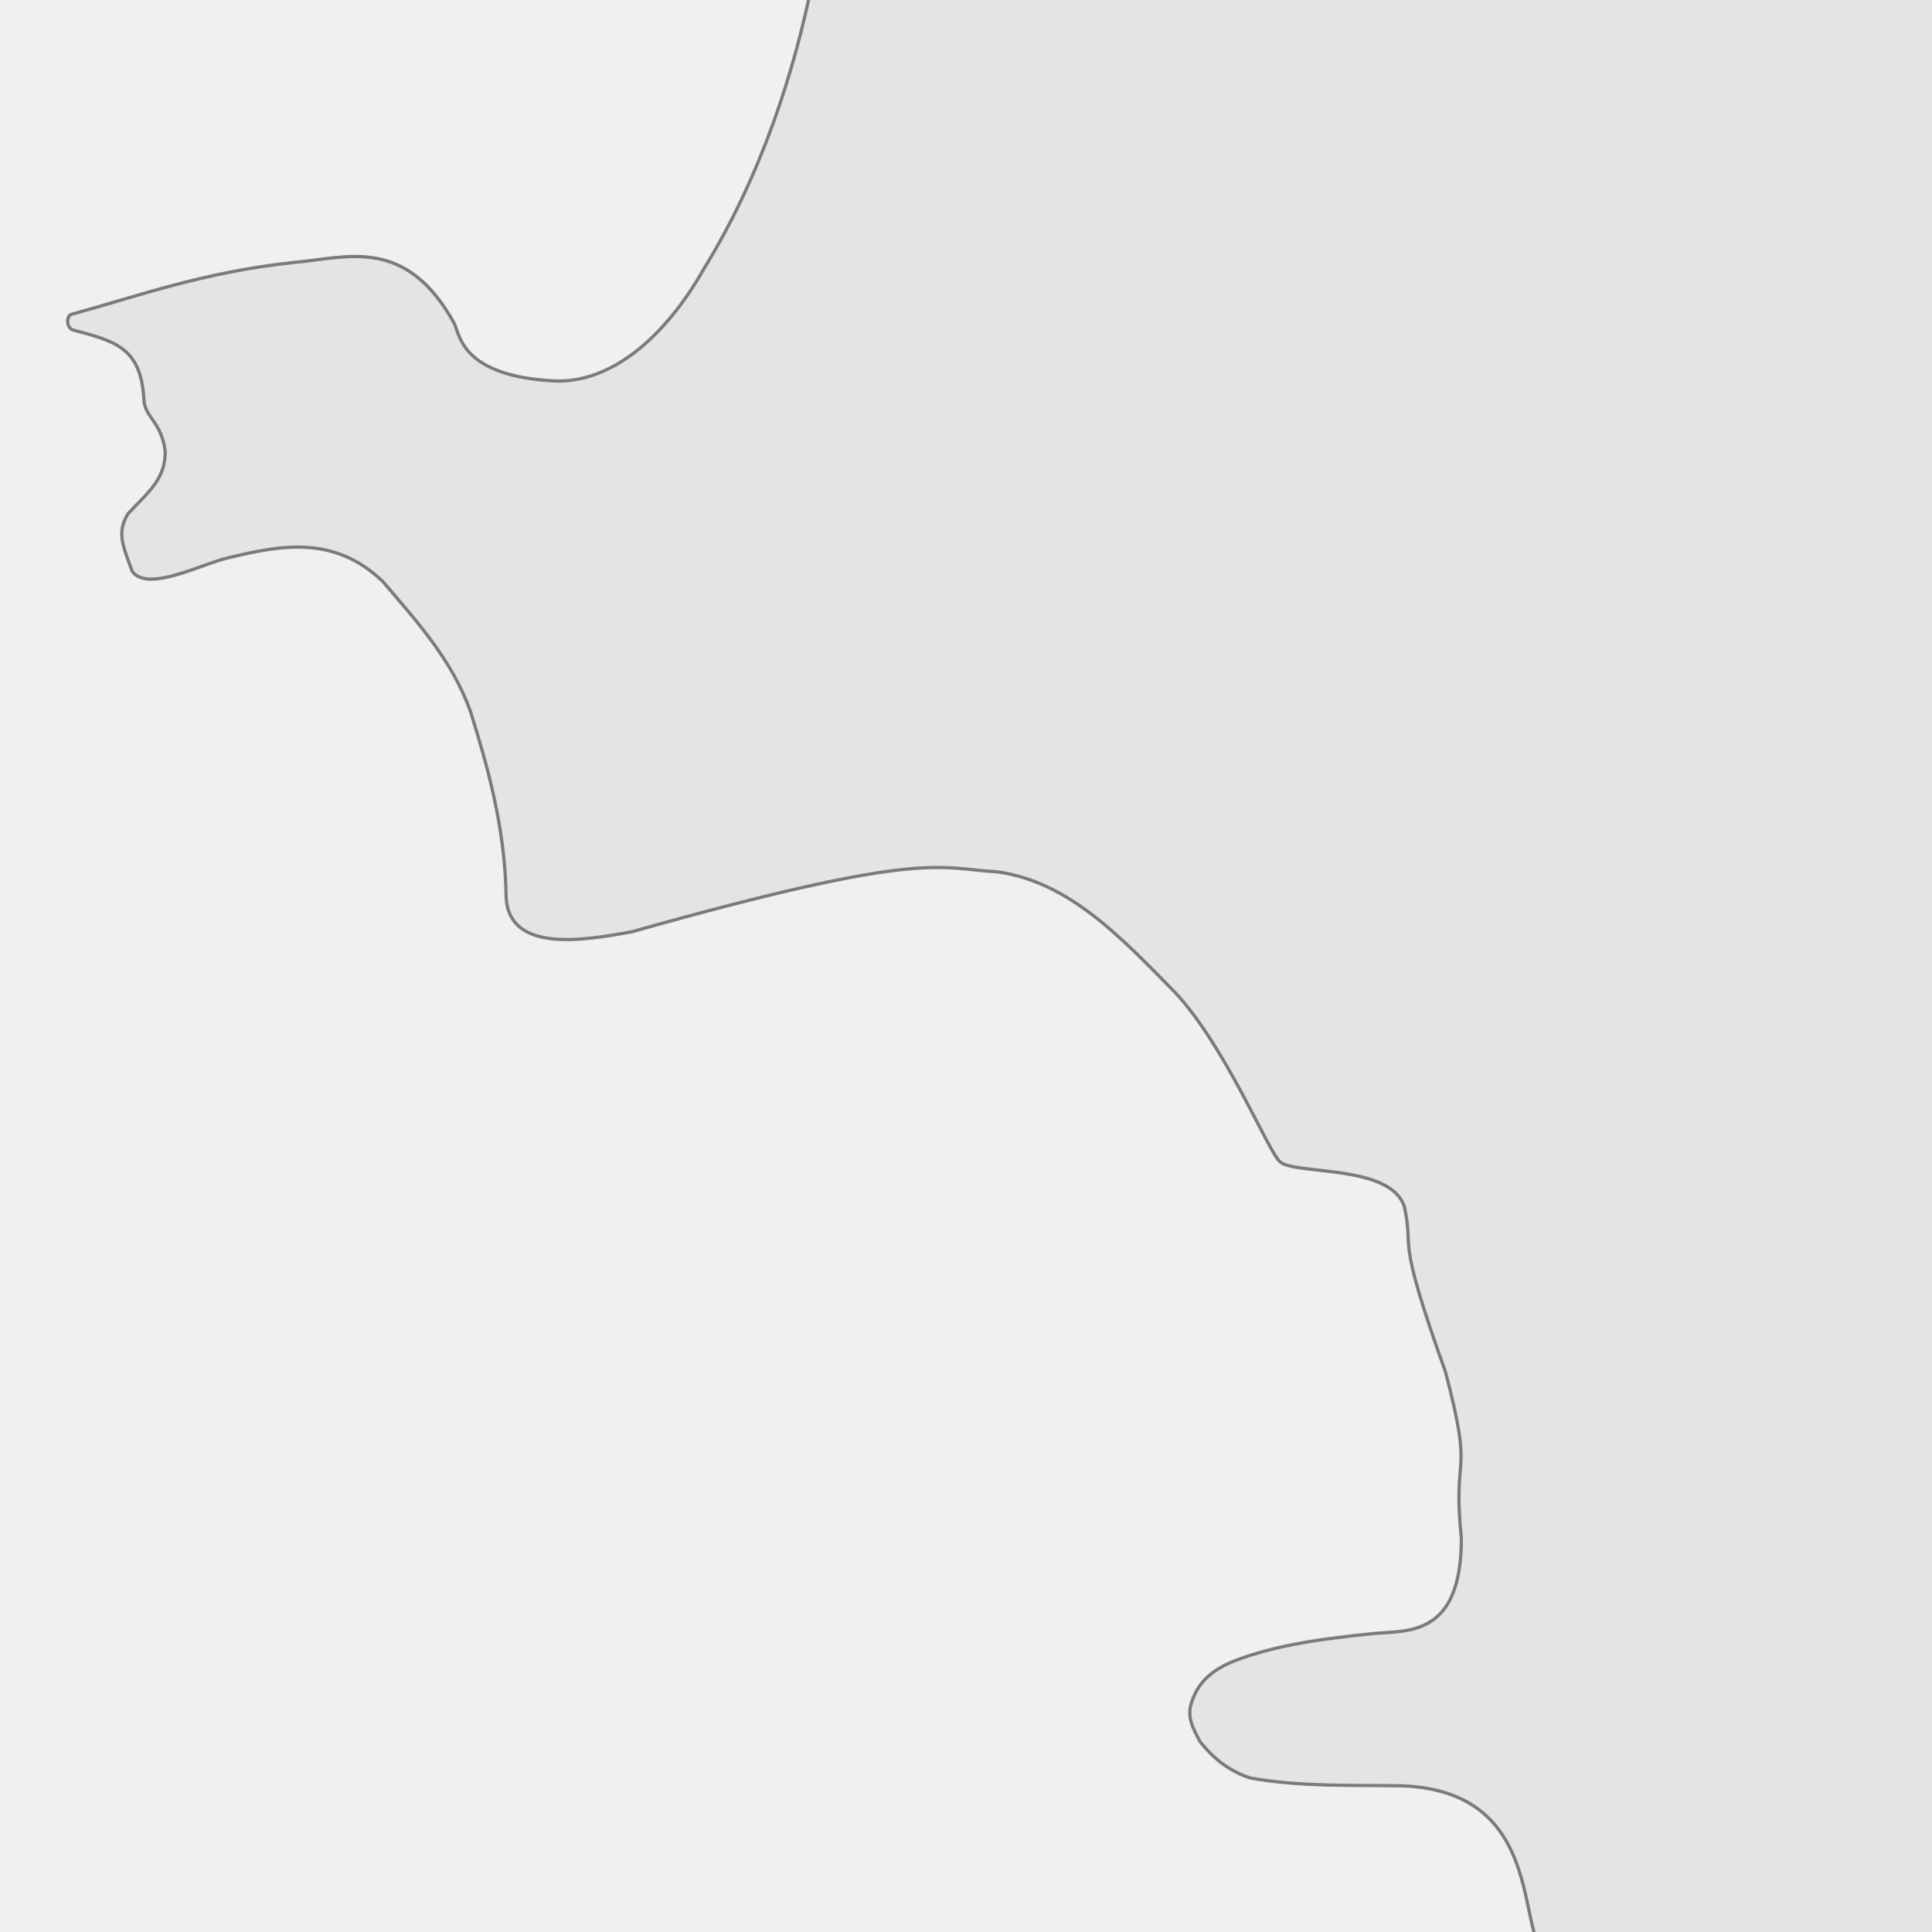
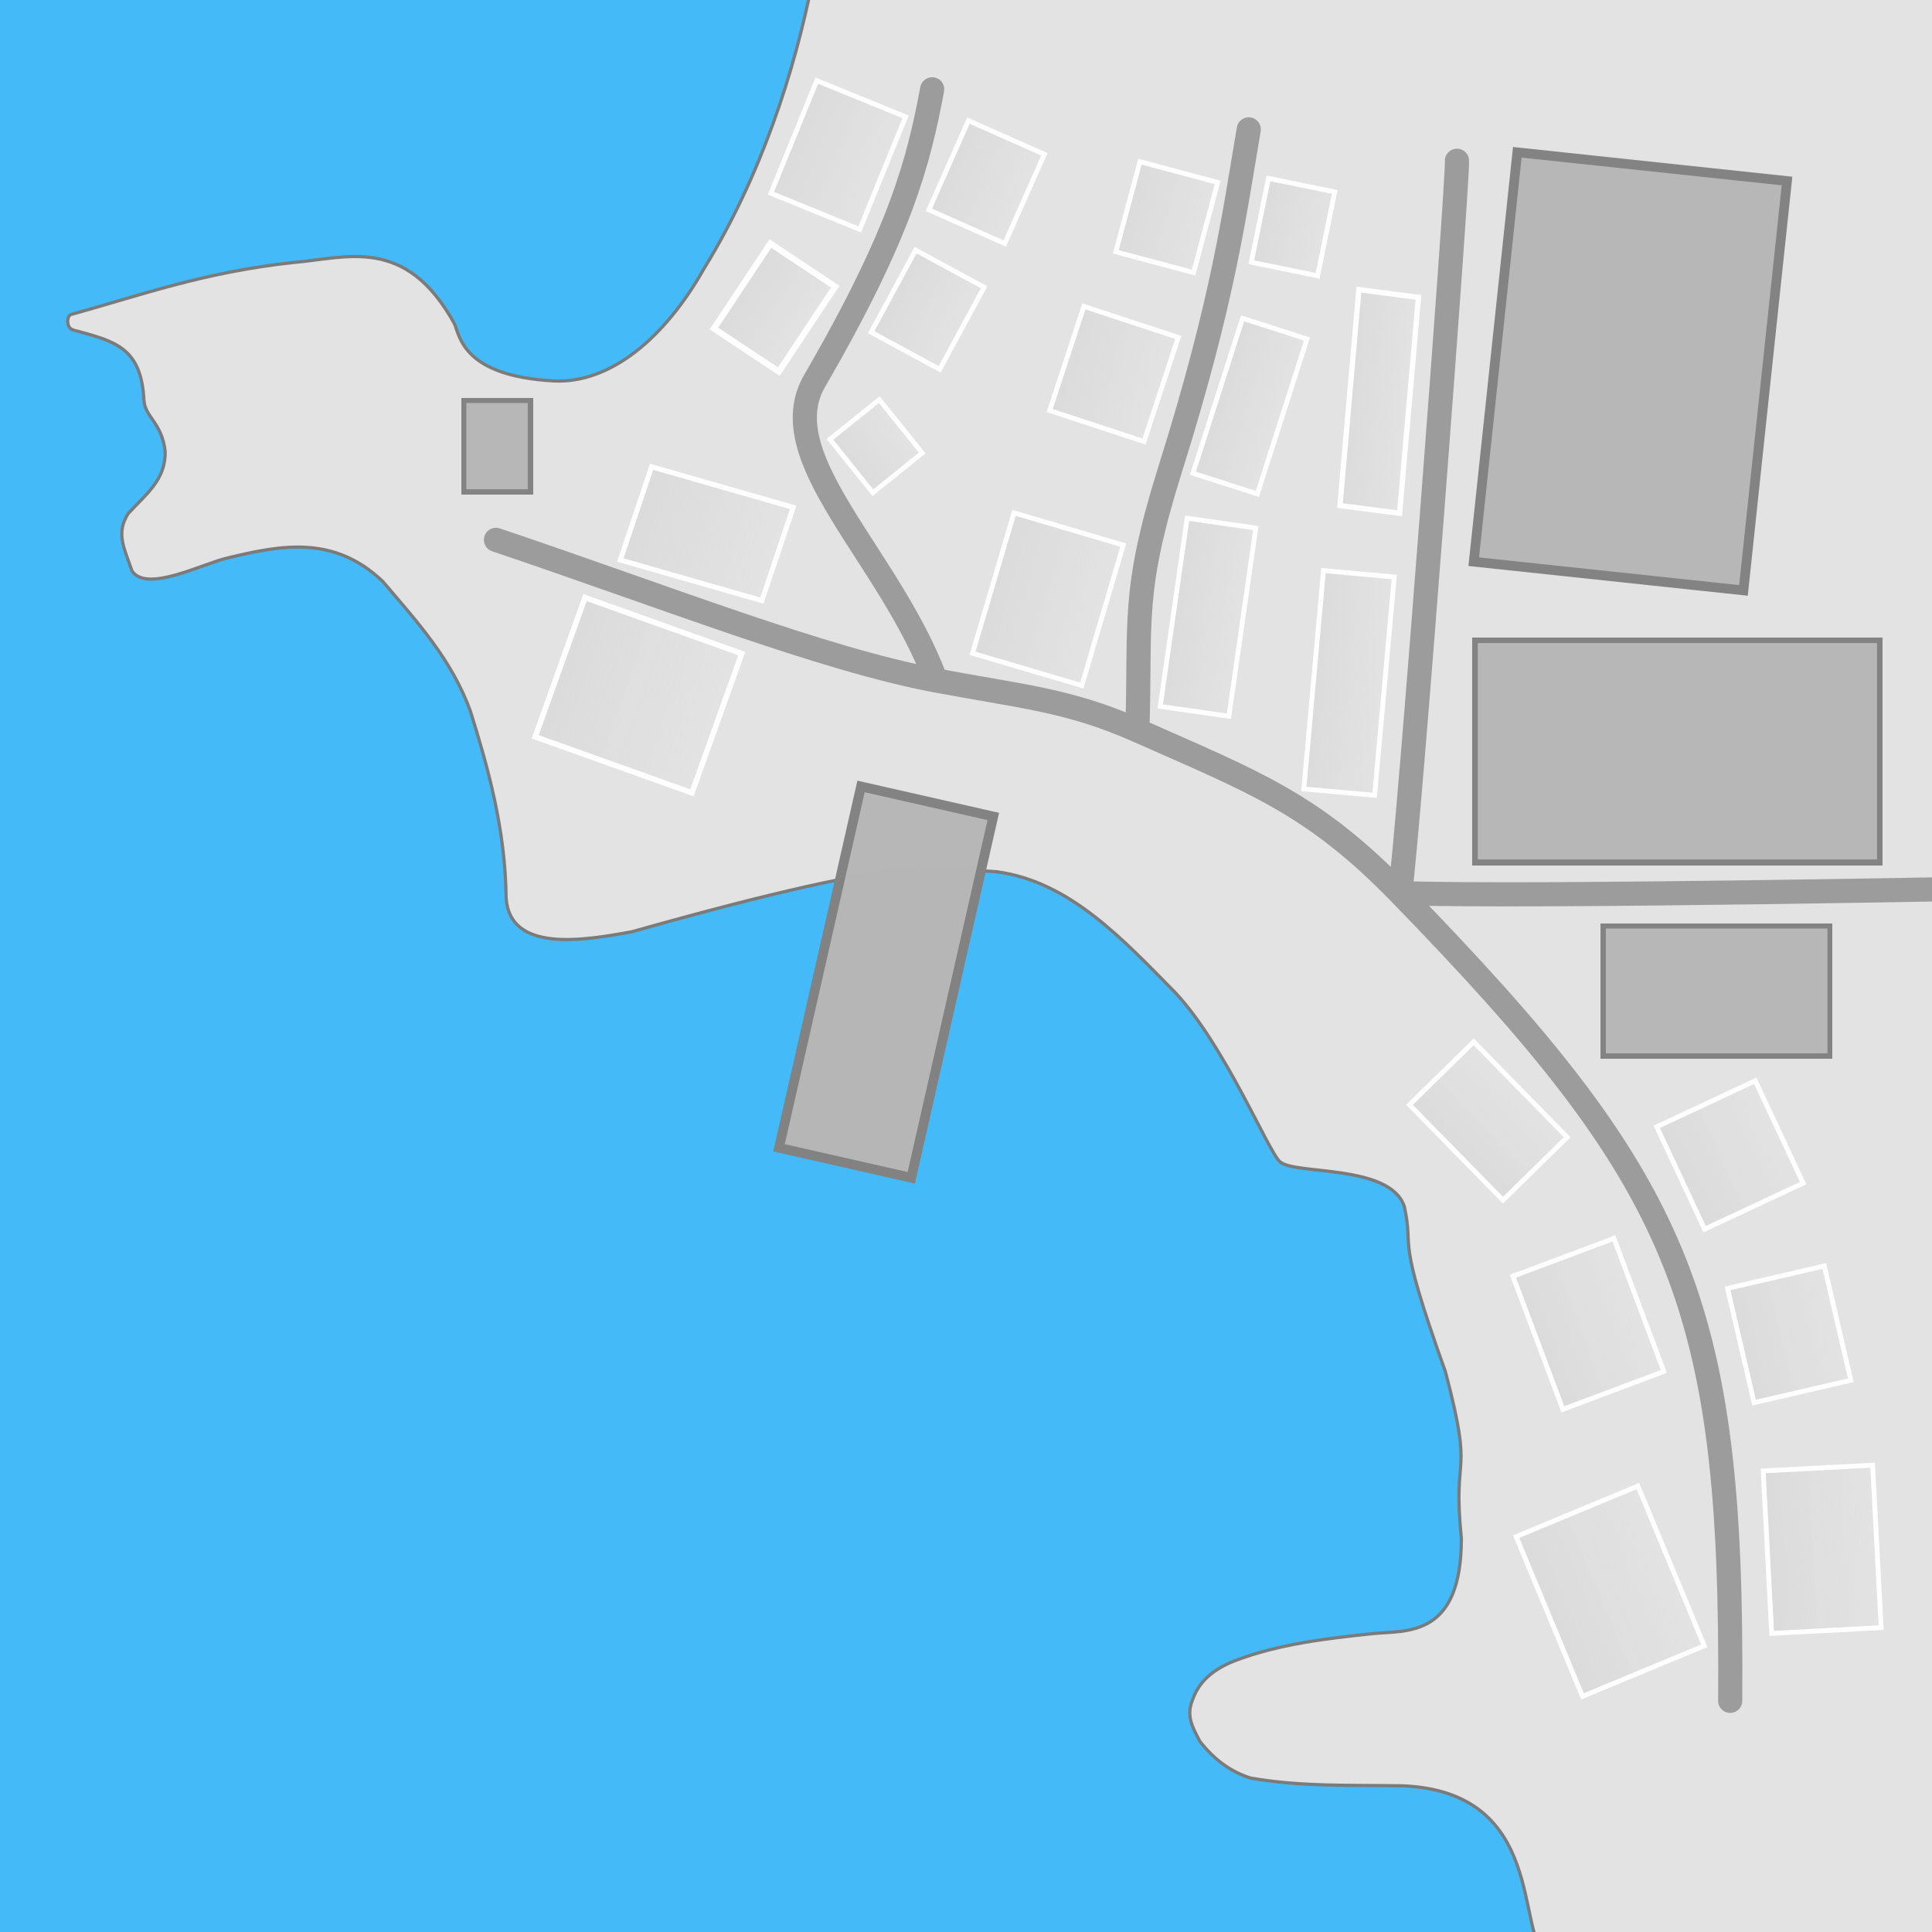
- <svg xmlns="http://www.w3.org/2000/svg" width="800" height="800" viewBox="0 0 211.667 211.667" version="1.1" id="svg873">
-   <defs id="defs867" />
-   <g id="layer1">
-     <path style="fill:#e4e4e4;fill-opacity:1;stroke:#7b7b7b;stroke-width:0.355px;stroke-linecap:butt;stroke-linejoin:miter;stroke-opacity:1" d="m 190.556,229.677 c -2.814,-1.342 -21.177,-15.432 -21.149,-15.478 -3.366,-2.315 0.08,-17.872 -15.698,-18.545 -5.572,-0.098 -11.144,0.128 -16.716,-0.856 -1.995,-0.65 -3.81,-1.823 -5.523,-3.994 -0.833,-1.553 -1.495,-2.799 -0.872,-4.422 0.575,-1.713 1.763,-3.276 4.651,-4.422 4.84,-1.849 10.042,-2.451 15.262,-2.996 3.635,-0.342 9.595,0.444 9.593,-10.414 -1.018,-9.952 1.452,-6.127 -1.744,-18.259 -5.605,-15.641 -3.375,-12.947 -4.506,-18.117 -1.597,-4.678 -11.983,-3.417 -13.629,-4.898 -1.29,-1.142 -5.977,-12.664 -11.483,-18.545 -5.712,-5.787 -11.501,-12.129 -19.511,-13.218 -6.432,-0.325 -7.661,-2.547 -39.972,6.562 -5.331,0.986 -13.426,2.332 -13.809,-3.709 C 55.371,90.671 53.325,83.659 51.535,77.915 49.479,72.254 45.746,68.177 41.933,63.701 36.574,58.585 30.76,59.726 24.927,61.133 c -2.731,0.616 -8.84,3.847 -10.465,1.427 -0.897,-2.598 -1.765,-4.138 -0.436,-6.277 2.06,-2.237 4.142,-3.749 4.07,-6.847 C 17.71,46.271 15.899,45.716 15.77,43.872 15.49,38.075 12.619,37.388 8.066,36.169 7.216,35.978 7.292,34.617 7.775,34.457 15.461,32.332 22.342,29.813 32.194,28.751 c 5.72,-0.466 12.217,-3.016 17.588,6.705 0.601,1.367 0.929,5.74 10.901,6.277 6.178,0.302 12.135,-4.689 16.425,-12.268 C 83.382,19.301 87.033,7.848 89.01,-2.048 l 23.419,-19.842 158.2,6.493 -4.933,256.614 -77.702,14.525 5.178,-20.93 z" id="path845" />
+ <svg xmlns="http://www.w3.org/2000/svg" xmlns:ns1="http://www.openswatchbook.org/uri/2009/osb" xmlns:xlink="http://www.w3.org/1999/xlink" width="800" height="800" viewBox="0 0 211.667 211.667" version="1.1" id="svg873">
+   <defs id="defs867">
+     <linearGradient id="linearGradient22737">
+       <stop style="stop-color:#dbdbdb;stop-opacity:1;" offset="0" id="stop22733" />
+       <stop style="stop-color:#dbdbdb;stop-opacity:0;" offset="1" id="stop22735" />
+     </linearGradient>
+     <linearGradient id="linearGradient3814" ns1:paint="solid">
+       <stop style="stop-color:#41baf8;stop-opacity:1;" offset="0" id="stop3812" />
+     </linearGradient>
+     <marker style="overflow:visible" id="Arrow1Lstart" refX="0.0" refY="0.0" orient="auto">
+       <path transform="scale(0.8) translate(12.5,0)" style="fill-rule:evenodd;stroke:#000000;stroke-width:1pt;stroke-opacity:1;fill:#000000;fill-opacity:1" d="M 0.0,0.0 L 5.0,-5.0 L -12.5,0.0 L 5.0,5.0 L 0.0,0.0 z " id="path1479" />
+     </marker>
+     <filter style="color-interpolation-filters:sRGB" id="filter1773" x="-0.062" width="1.131" y="-0.039" height="1.076">
+       <feGaussianBlur stdDeviation="0.002" id="feGaussianBlur1775" />
+     </filter>
+     <linearGradient xlink:href="#linearGradient22737" id="linearGradient22739" x1="25.309" y1="201.848" x2="35.688" y2="201.848" gradientUnits="userSpaceOnUse" />
+     <linearGradient xlink:href="#linearGradient22737" id="linearGradient22741" x1="105.829" y1="196.914" x2="118.178" y2="196.914" gradientUnits="userSpaceOnUse" />
+     <linearGradient xlink:href="#linearGradient22737" id="linearGradient22743" x1="88.552" y1="228.666" x2="103.528" y2="228.666" gradientUnits="userSpaceOnUse" />
+     <linearGradient xlink:href="#linearGradient22737" id="linearGradient22745" x1="184.23" y1="179.928" x2="196.767" y2="179.928" gradientUnits="userSpaceOnUse" />
+     <linearGradient xlink:href="#linearGradient22737" id="linearGradient22747" x1="152.228" y1="186.685" x2="163.639" y2="186.685" gradientUnits="userSpaceOnUse" />
+     <linearGradient xlink:href="#linearGradient22737" id="linearGradient22749" x1="111.87" y1="194.906" x2="124.313" y2="194.906" gradientUnits="userSpaceOnUse" />
+     <linearGradient xlink:href="#linearGradient22737" id="linearGradient22751" x1="82.087" y1="48.168" x2="100.932" y2="48.168" gradientUnits="userSpaceOnUse" />
+     <linearGradient xlink:href="#linearGradient22737" id="linearGradient22753" x1="150.911" y1="24.32" x2="158.078" y2="24.32" gradientUnits="userSpaceOnUse" />
+     <linearGradient xlink:href="#linearGradient22737" id="linearGradient22755" x1="149.751" y1="61.284" x2="158.066" y2="61.284" gradientUnits="userSpaceOnUse" />
+     <linearGradient xlink:href="#linearGradient22737" id="linearGradient22757" x1="136.517" y1="48.23" x2="144.645" y2="48.23" gradientUnits="userSpaceOnUse" />
+     <linearGradient xlink:href="#linearGradient22737" id="linearGradient22759" x1="140.019" y1="0.604" x2="147.959" y2="0.604" gradientUnits="userSpaceOnUse" />
+     <linearGradient xlink:href="#linearGradient22737" id="linearGradient22761" x1="139.806" y1="-3.949" x2="147.746" y2="-3.949" gradientUnits="userSpaceOnUse" />
+     <linearGradient xlink:href="#linearGradient22737" id="linearGradient22763" x1="40.414" y1="98.246" x2="47.885" y2="98.246" gradientUnits="userSpaceOnUse" />
+     <linearGradient xlink:href="#linearGradient22737" id="linearGradient22765" x1="122.191" y1="30.461" x2="135.197" y2="30.461" gradientUnits="userSpaceOnUse" />
+     <linearGradient xlink:href="#linearGradient22737" id="linearGradient22767" x1="123.029" y1="0.825" x2="134.44" y2="0.825" gradientUnits="userSpaceOnUse" />
+     <linearGradient xlink:href="#linearGradient22737" id="linearGradient22769" x1="101.001" y1="-18.514" x2="110.067" y2="-18.514" gradientUnits="userSpaceOnUse" />
+     <linearGradient xlink:href="#linearGradient22737" id="linearGradient22771" x1="124.959" y1="-10.048" x2="134.306" y2="-10.048" gradientUnits="userSpaceOnUse" />
+     <linearGradient xlink:href="#linearGradient22737" id="linearGradient22773" x1="102.073" y1="-25.623" x2="111.702" y2="-25.623" gradientUnits="userSpaceOnUse" />
+     <linearGradient xlink:href="#linearGradient22737" id="linearGradient22775" x1="85.947" y1="-18.901" x2="96.983" y2="-18.901" gradientUnits="userSpaceOnUse" />
+     <linearGradient xlink:href="#linearGradient22737" id="linearGradient22777" x1="84.737" y1="-18.85" x2="93.947" y2="-18.85" gradientUnits="userSpaceOnUse" />
+     <linearGradient xlink:href="#linearGradient22737" id="linearGradient22779" x1="83.757" y1="34.902" x2="100.441" y2="34.902" gradientUnits="userSpaceOnUse" />
+     <filter style="color-interpolation-filters:sRGB" id="filter28961" x="-0" width="1" y="-7.8996383e-05" height="1">
+       <feGaussianBlur stdDeviation="0.001" id="feGaussianBlur28963" />
+     </filter>
+     <filter style="color-interpolation-filters:sRGB" id="filter28965" x="-0" width="1" y="-0" height="1">
+       <feGaussianBlur stdDeviation="0.001" id="feGaussianBlur28967" />
+     </filter>
+     <filter style="color-interpolation-filters:sRGB" id="filter28969" x="-0" width="1.001" y="-0" height="1.001">
+       <feGaussianBlur stdDeviation="0.001" id="feGaussianBlur28971" />
+     </filter>
+     <filter style="color-interpolation-filters:sRGB" id="filter28973" x="-7.2931556e-05" width="1" y="-0" height="1">
+       <feGaussianBlur stdDeviation="0.001" id="feGaussianBlur28975" />
+     </filter>
+     <filter style="color-interpolation-filters:sRGB" id="filter28977" x="-9.8681467e-05" width="1" y="-7.0568683e-05" height="1">
+       <feGaussianBlur stdDeviation="0.001" id="feGaussianBlur28979" />
+     </filter>
+   </defs>
+   <g id="layer4" style="display:inline">
+     <rect style="opacity:0.984;fill:#41baf8;fill-opacity:1;stroke:#0de5f3;stroke-width:1.058;stroke-linecap:square;stroke-linejoin:miter;stroke-miterlimit:4;stroke-dasharray:none;stroke-opacity:1;paint-order:markers fill stroke" id="rect1879" width="313.7" height="289.685" x="-26.089" y="-36.088" />
+   </g>
+   <g id="layer1" style="display:inline">
+     <path style="opacity:0.992;fill:#e4e4e4;fill-opacity:1;stroke:#7b7b7b;stroke-width:0.355px;stroke-linecap:butt;stroke-linejoin:miter;stroke-opacity:1" d="m 190.556,229.677 c -2.814,-1.342 -21.177,-15.432 -21.149,-15.478 -3.366,-2.315 0.08,-17.872 -15.698,-18.545 -5.572,-0.098 -11.144,0.128 -16.716,-0.856 -1.995,-0.65 -3.81,-1.823 -5.523,-3.994 -0.833,-1.553 -1.495,-2.799 -0.872,-4.422 0.575,-1.713 1.763,-3.276 4.651,-4.422 4.84,-1.849 10.042,-2.451 15.262,-2.996 3.635,-0.342 9.595,0.444 9.593,-10.414 -1.018,-9.952 1.452,-6.127 -1.744,-18.259 -5.605,-15.641 -3.375,-12.947 -4.506,-18.117 -1.597,-4.678 -11.983,-3.417 -13.629,-4.898 -1.29,-1.142 -5.977,-12.664 -11.483,-18.545 -5.712,-5.787 -11.501,-12.129 -19.511,-13.218 -6.432,-0.325 -7.661,-2.547 -39.972,6.562 -5.331,0.986 -13.426,2.332 -13.809,-3.709 C 55.371,90.671 53.325,83.659 51.535,77.915 49.479,72.254 45.746,68.177 41.933,63.701 36.574,58.585 30.76,59.726 24.927,61.133 c -2.731,0.616 -8.84,3.847 -10.465,1.427 -0.897,-2.598 -1.765,-4.138 -0.436,-6.277 2.06,-2.237 4.142,-3.749 4.07,-6.847 C 17.71,46.271 15.899,45.716 15.77,43.872 15.49,38.075 12.619,37.388 8.066,36.169 7.216,35.978 7.292,34.617 7.775,34.457 15.461,32.332 22.342,29.813 32.194,28.751 c 5.72,-0.466 12.217,-3.016 17.588,6.705 0.601,1.367 0.929,5.74 10.901,6.277 6.178,0.302 12.135,-4.689 16.425,-12.268 C 83.382,19.301 87.033,7.848 89.01,-2.048 l 23.419,-19.842 158.2,6.493 -4.933,256.614 -77.702,14.525 5.178,-20.93 z" id="path845" />
+   </g>
+   <g id="layer2">
+     <path style="opacity:0.996;fill:none;stroke:#9c9c9c;stroke-width:2.646;stroke-linecap:round;stroke-linejoin:round;stroke-miterlimit:4;stroke-dasharray:none;stroke-opacity:1;filter:url(#filter1773)" d="m 159.622,17.613 c 0.18,1.408 -5.354,74.572 -6.241,80.235 m 77.56,-0.774 c -10.624,0.238 -63.062,1.269 -77.56,0.774 m -16.568,-83.673 c -1.561,9.137 -2.751,18.607 -8.591,37.173 -4.294,13.65 -3.233,16.694 -3.612,28.67 M 102.128,9.784 C 100.636,17.715 98.72,25.402 89.251,41.724 c -4.893,8.435 8.206,19.135 13.285,32.824 m 87.021,111.797 C 189.885,142.241 184.019,129.37 153.381,97.848 143.823,88.014 137.389,85.684 124.611,80.018 117.061,76.671 111.8,76.293 102.537,74.548 90.13,72.212 73.012,65.439 54.338,59.143" id="path1457" />
+   </g>
+   <g id="layer3">
+     <rect style="opacity:0.992;fill:#b6b6b6;fill-opacity:1;stroke:#828282;stroke-width:1.058;stroke-linecap:square;stroke-linejoin:miter;stroke-miterlimit:4;stroke-dasharray:none;stroke-opacity:1;paint-order:markers fill stroke;filter:url(#filter28977)" id="rect1856" width="29.717" height="45.107" x="167.067" y="-1.003" rx="0" transform="rotate(6.075684)" />
+     <rect style="opacity:0.992;fill:#b6b6b6;fill-opacity:1;stroke:#828282;stroke-width:1.058;stroke-linecap:square;stroke-linejoin:miter;stroke-miterlimit:4;stroke-dasharray:none;stroke-opacity:1;paint-order:markers fill stroke;filter:url(#filter28973)" id="rect1860" width="42.965" height="22.233" x="163.229" y="72.515" transform="matrix(1.043664,0,0,1.119607,-9.003385,-11.3326)" />
+     <rect style="opacity:0.992;fill:#b6b6b6;fill-opacity:1;stroke:#828282;stroke-width:1.058;stroke-linecap:square;stroke-linejoin:miter;stroke-miterlimit:4;stroke-dasharray:none;stroke-opacity:1;paint-order:markers fill stroke;filter:url(#filter28969)" id="rect1862" width="7.786" height="10.507" x="50.563" y="43.622" />
+     <rect style="opacity:0.992;fill:#b6b6b6;fill-opacity:1;stroke:#828282;stroke-width:1.058;stroke-linecap:square;stroke-linejoin:miter;stroke-miterlimit:4;stroke-dasharray:none;stroke-opacity:1;paint-order:markers fill stroke;filter:url(#filter28965)" id="rect1868" width="25.339" height="14.726" x="175.405" y="101.202" />
+     <rect style="opacity:0.992;fill:#b6b6b6;fill-opacity:1;stroke:#828282;stroke-width:1.058;stroke-linecap:square;stroke-linejoin:miter;stroke-miterlimit:4;stroke-dasharray:none;stroke-opacity:1;paint-order:markers fill stroke;filter:url(#filter28961)" id="rect1874" width="14.859" height="40.596" x="111.065" y="63.144" transform="rotate(12.788)" />
+   </g>
+   <g id="layer5">
+     <rect style="opacity:1;fill:url(#linearGradient22779);fill-opacity:1;stroke:#ffffff;stroke-width:0.551;stroke-linecap:square;stroke-linejoin:miter;stroke-miterlimit:4;stroke-dasharray:none;stroke-opacity:1;paint-order:markers fill stroke" id="rect3834" width="16.134" height="10.774" x="84.032" y="29.515" transform="matrix(0.961277,0.2755841,-0.3181085,0.9480543,0,0)" />
+     <rect style="opacity:1;fill:url(#linearGradient22777);fill-opacity:1;stroke:#ffffff;stroke-width:0.678;stroke-linecap:square;stroke-linejoin:miter;stroke-miterlimit:4;stroke-dasharray:none;stroke-opacity:1;paint-order:markers fill stroke" id="rect3836" width="8.532" height="11.176" x="85.076" y="-24.438" transform="rotate(33.57284)" />
+     <rect style="opacity:1;fill:url(#linearGradient22775);fill-opacity:1;stroke:#ffffff;stroke-width:0.529;stroke-linecap:square;stroke-linejoin:miter;stroke-miterlimit:4;stroke-dasharray:none;stroke-opacity:1;paint-order:markers fill stroke" id="rect3838" width="10.507" height="13.321" x="86.211" y="-25.562" transform="rotate(22.1542)" />
+     <rect style="opacity:1;fill:url(#linearGradient22773);fill-opacity:1;stroke:#ffffff;stroke-width:0.529;stroke-linecap:square;stroke-linejoin:miter;stroke-miterlimit:4;stroke-dasharray:none;stroke-opacity:1;paint-order:markers fill stroke" id="rect3840" width="9.1" height="10.694" x="102.338" y="-30.97" transform="rotate(23.93607)" />
+     <rect style="opacity:1;fill:url(#linearGradient22771);fill-opacity:1;stroke:#ffffff;stroke-width:0.529;stroke-linecap:square;stroke-linejoin:miter;stroke-miterlimit:4;stroke-dasharray:none;stroke-opacity:1;paint-order:markers fill stroke" id="rect3842" width="8.818" height="10.225" x="125.224" y="-15.161" transform="rotate(14.97432)" />
+     <rect style="opacity:1;fill:url(#linearGradient22769);fill-opacity:1;stroke:#ffffff;stroke-width:0.529;stroke-linecap:square;stroke-linejoin:miter;stroke-miterlimit:4;stroke-dasharray:none;stroke-opacity:1;paint-order:markers fill stroke" id="rect3844" width="8.537" height="10.225" x="101.265" y="-23.627" transform="rotate(28.4151)" />
+     <rect style="opacity:1;fill:url(#linearGradient22767);fill-opacity:1;stroke:#ffffff;stroke-width:0.529;stroke-linecap:square;stroke-linejoin:miter;stroke-miterlimit:4;stroke-dasharray:none;stroke-opacity:1;paint-order:markers fill stroke" id="rect3846" width="10.882" height="12.008" x="123.294" y="-5.179" transform="rotate(18.18989)" />
+     <rect style="opacity:1;fill:url(#linearGradient22765);fill-opacity:1;stroke:#ffffff;stroke-width:0.529;stroke-linecap:square;stroke-linejoin:miter;stroke-miterlimit:4;stroke-dasharray:none;stroke-opacity:1;paint-order:markers fill stroke" id="rect3848" width="12.477" height="16.041" x="122.456" y="22.44" transform="rotate(16.44524)" />
+     <rect style="opacity:1;fill:url(#linearGradient22763);fill-opacity:1;stroke:#ffffff;stroke-width:0.529;stroke-linecap:square;stroke-linejoin:miter;stroke-miterlimit:4;stroke-dasharray:none;stroke-opacity:1;paint-order:markers fill stroke" id="rect3850" width="6.942" height="7.505" x="40.679" y="94.494" transform="rotate(-38.81263)" />
+     <rect style="opacity:1;fill:url(#linearGradient22761);fill-opacity:1;stroke:#ffffff;stroke-width:0.529;stroke-linecap:square;stroke-linejoin:miter;stroke-miterlimit:4;stroke-dasharray:none;stroke-opacity:1;paint-order:markers fill stroke" id="rect3852" width="7.411" height="9.381" x="140.07" y="-8.64" transform="rotate(11.53455)" />
+     <rect style="opacity:1;fill:url(#linearGradient22759);fill-opacity:1;stroke:#ffffff;stroke-width:0.529;stroke-linecap:square;stroke-linejoin:miter;stroke-miterlimit:4;stroke-dasharray:none;stroke-opacity:1;paint-order:markers fill stroke" id="rect3854" width="7.411" height="17.824" x="140.284" y="-8.308" transform="rotate(17.75865)" />
+     <rect style="opacity:1;fill:url(#linearGradient22757);fill-opacity:1;stroke:#ffffff;stroke-width:0.529;stroke-linecap:square;stroke-linejoin:miter;stroke-miterlimit:4;stroke-dasharray:none;stroke-opacity:1;paint-order:markers fill stroke" id="rect3856" width="7.599" height="20.826" x="136.782" y="37.817" transform="rotate(8.128922)" />
+     <rect style="opacity:1;fill:url(#linearGradient22755);fill-opacity:1;stroke:#ffffff;stroke-width:0.529;stroke-linecap:square;stroke-linejoin:miter;stroke-miterlimit:4;stroke-dasharray:none;stroke-opacity:1;paint-order:markers fill stroke" id="rect3858" width="7.786" height="24.015" x="150.015" y="49.276" transform="rotate(5.139069)" />
+     <rect style="opacity:1;fill:url(#linearGradient22753);fill-opacity:1;stroke:#ffffff;stroke-width:0.583;stroke-linecap:square;stroke-linejoin:miter;stroke-miterlimit:4;stroke-dasharray:none;stroke-opacity:1;paint-order:markers fill stroke" id="rect3860" width="6.584" height="23.747" x="151.203" y="12.447" transform="matrix(0.9917917,0.1278642,-0.08723265,0.996188,0,0)" />
+     <rect style="opacity:0.996;fill:url(#linearGradient22751);fill-opacity:1;stroke:#ffffff;stroke-width:0.605;stroke-linecap:square;stroke-linejoin:miter;stroke-miterlimit:4;stroke-dasharray:none;stroke-opacity:1;paint-order:markers fill stroke" id="rect3862" width="18.24" height="16.201" x="82.389" y="40.068" transform="rotate(19.67383)" />
+     <rect style="opacity:0.996;fill:url(#linearGradient22749);fill-opacity:1;stroke:#ffffff;stroke-width:0.529;stroke-linecap:square;stroke-linejoin:miter;stroke-miterlimit:4;stroke-dasharray:none;stroke-opacity:1;paint-order:markers fill stroke" id="rect3864" width="11.914" height="12.383" x="112.134" y="188.715" transform="rotate(-25.06026)" />
+     <rect style="opacity:0.996;fill:url(#linearGradient22747);fill-opacity:1;stroke:#ffffff;stroke-width:0.529;stroke-linecap:square;stroke-linejoin:miter;stroke-miterlimit:4;stroke-dasharray:none;stroke-opacity:1;paint-order:markers fill stroke" id="rect3866" width="10.882" height="12.852" x="152.493" y="180.259" transform="rotate(-13.05476)" />
+     <rect style="opacity:0.996;fill:url(#linearGradient22745);fill-opacity:1;stroke:#ffffff;stroke-width:0.529;stroke-linecap:square;stroke-linejoin:miter;stroke-miterlimit:4;stroke-dasharray:none;stroke-opacity:1;paint-order:markers fill stroke" id="rect3868" width="12.008" height="17.824" x="184.495" y="171.016" transform="rotate(-2.992718)" />
+     <rect style="opacity:0.996;fill:url(#linearGradient22743);fill-opacity:1;stroke:#ffffff;stroke-width:0.529;stroke-linecap:square;stroke-linejoin:miter;stroke-miterlimit:4;stroke-dasharray:none;stroke-opacity:1;paint-order:markers fill stroke" id="rect3870" width="14.447" height="18.95" x="88.817" y="219.192" transform="rotate(-22.55735)" />
+     <rect style="opacity:0.996;fill:url(#linearGradient22741);fill-opacity:1;stroke:#ffffff;stroke-width:0.529;stroke-linecap:square;stroke-linejoin:miter;stroke-miterlimit:4;stroke-dasharray:none;stroke-opacity:1;paint-order:markers fill stroke" id="rect3872" width="11.82" height="15.572" x="106.094" y="189.128" transform="rotate(-20.5593)" />
+     <rect style="opacity:0.996;fill:url(#linearGradient22739);fill-opacity:1;stroke:#ffffff;stroke-width:0.529;stroke-linecap:square;stroke-linejoin:miter;stroke-miterlimit:4;stroke-dasharray:none;stroke-opacity:1;paint-order:markers fill stroke" id="rect3874" width="9.85" height="14.634" x="25.573" y="194.531" transform="rotate(-44.42079)" />
  </g>
</svg>
